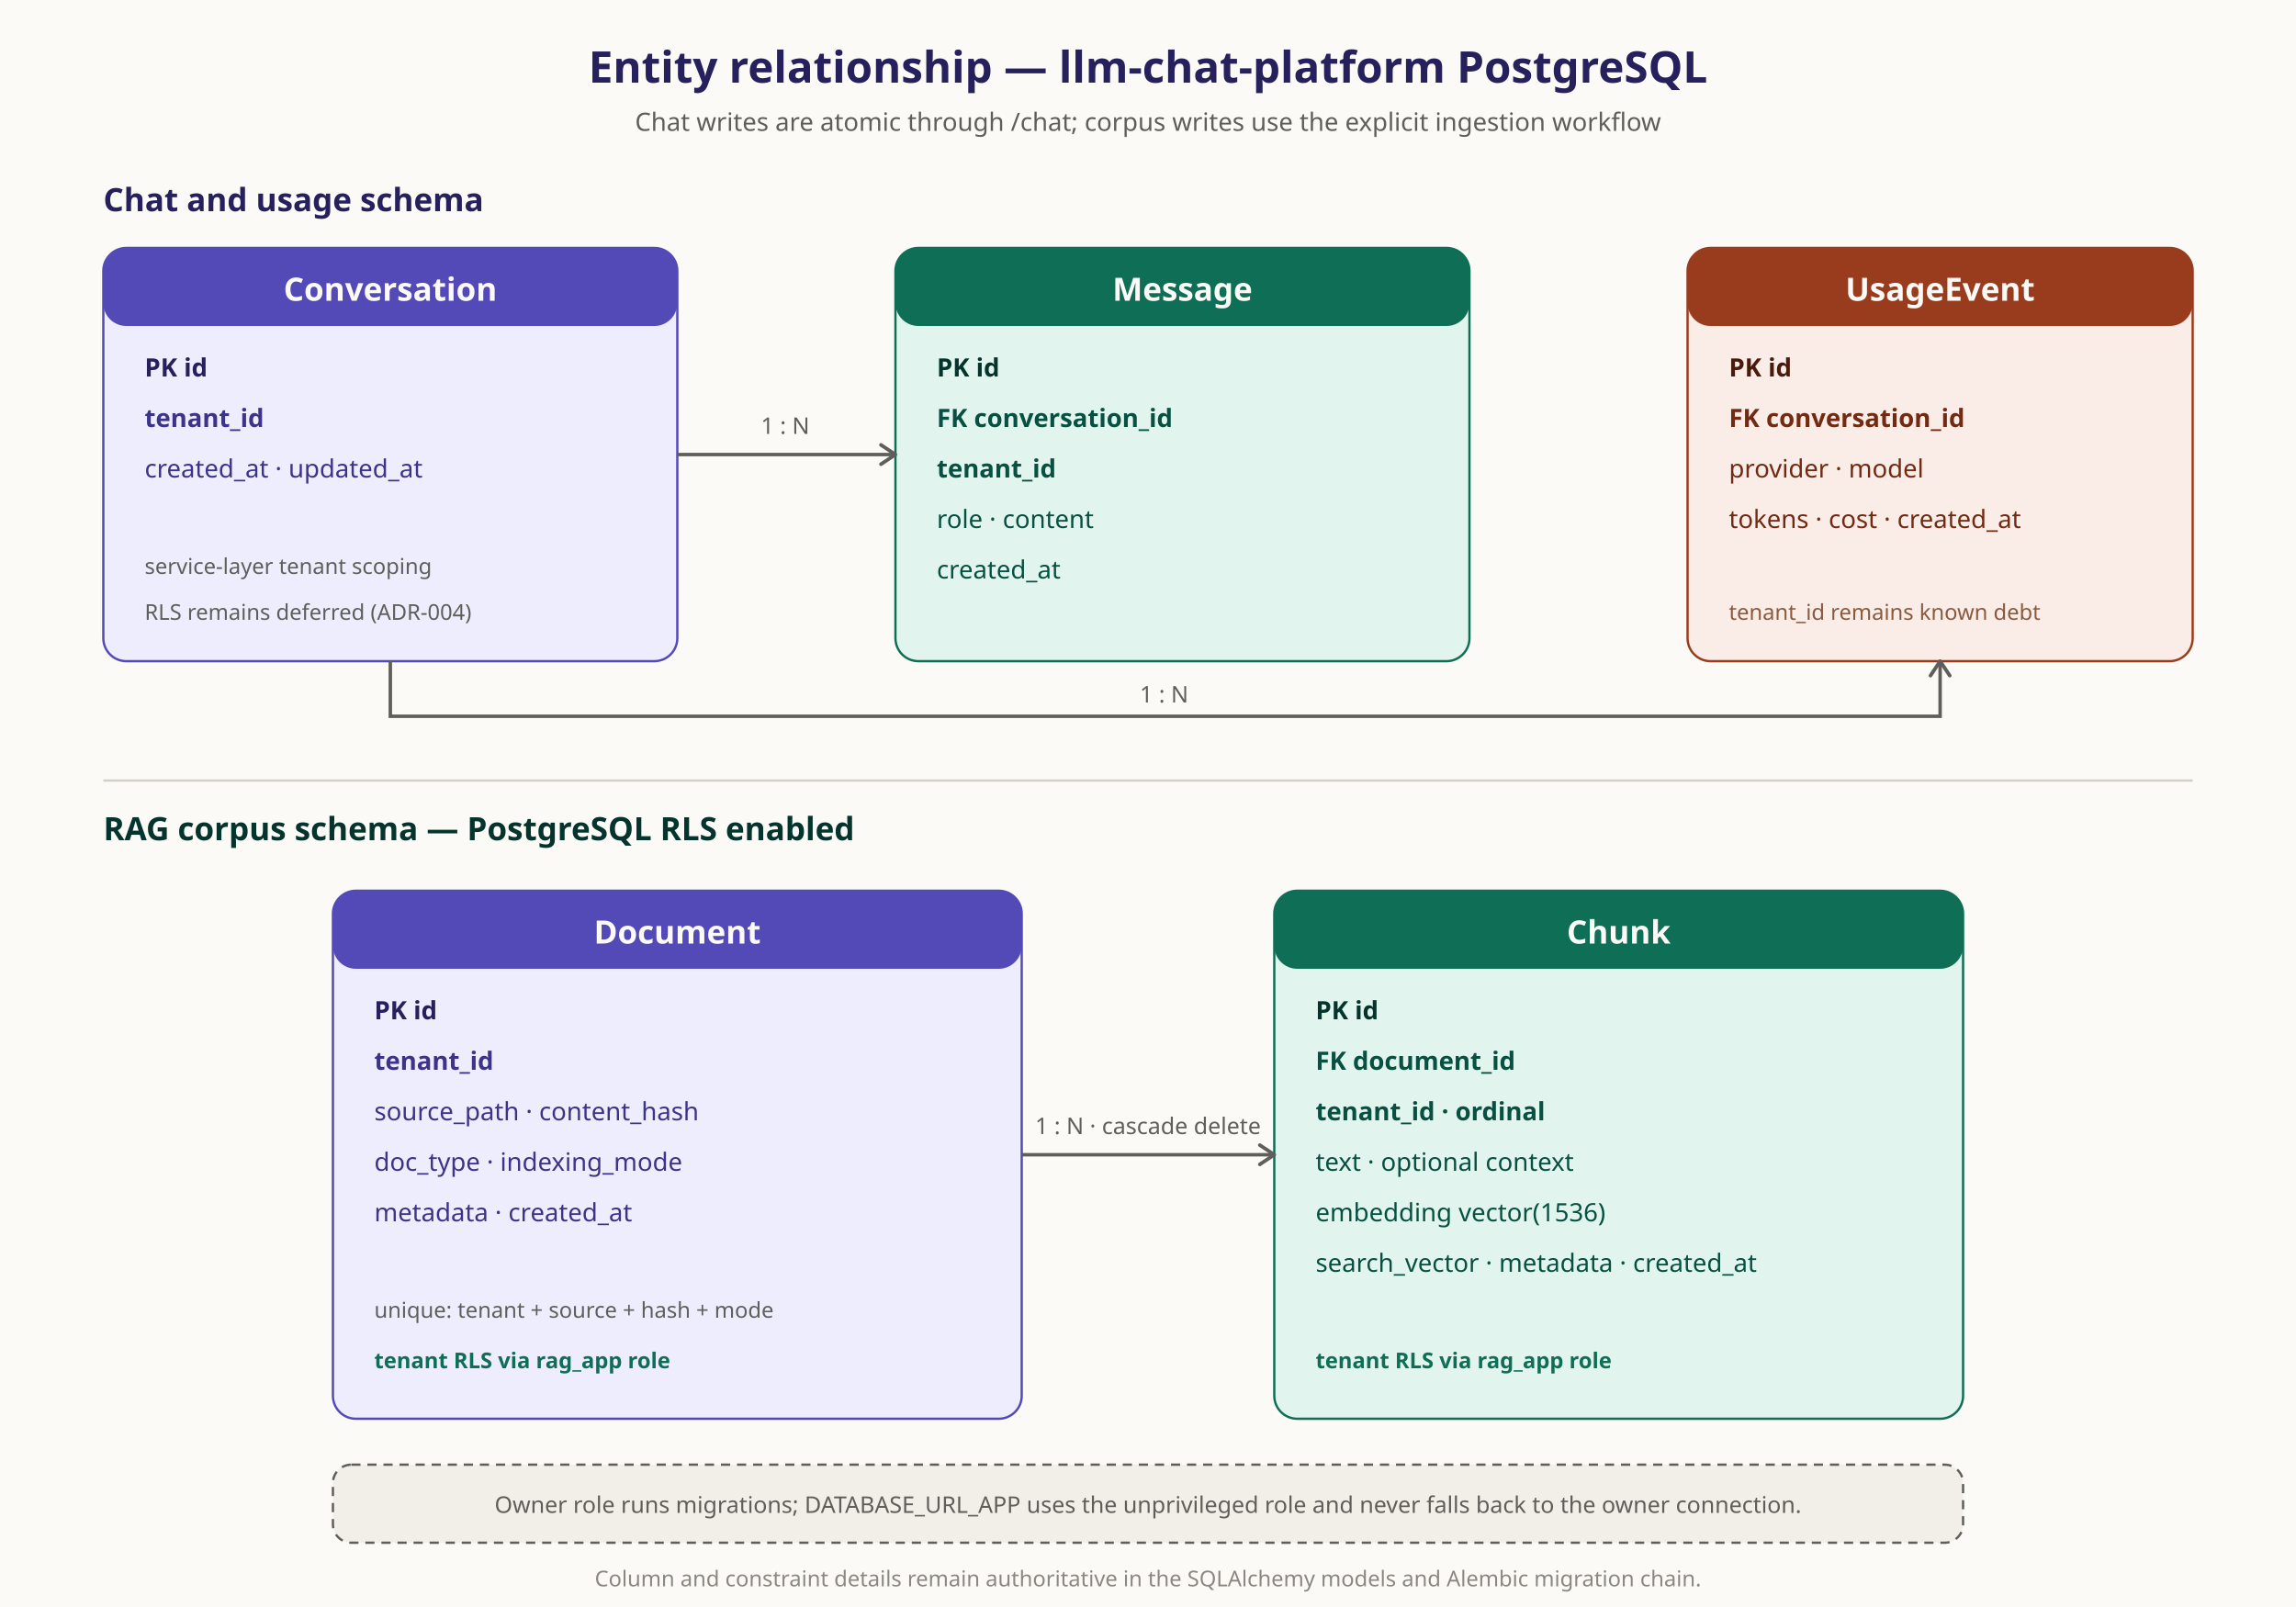
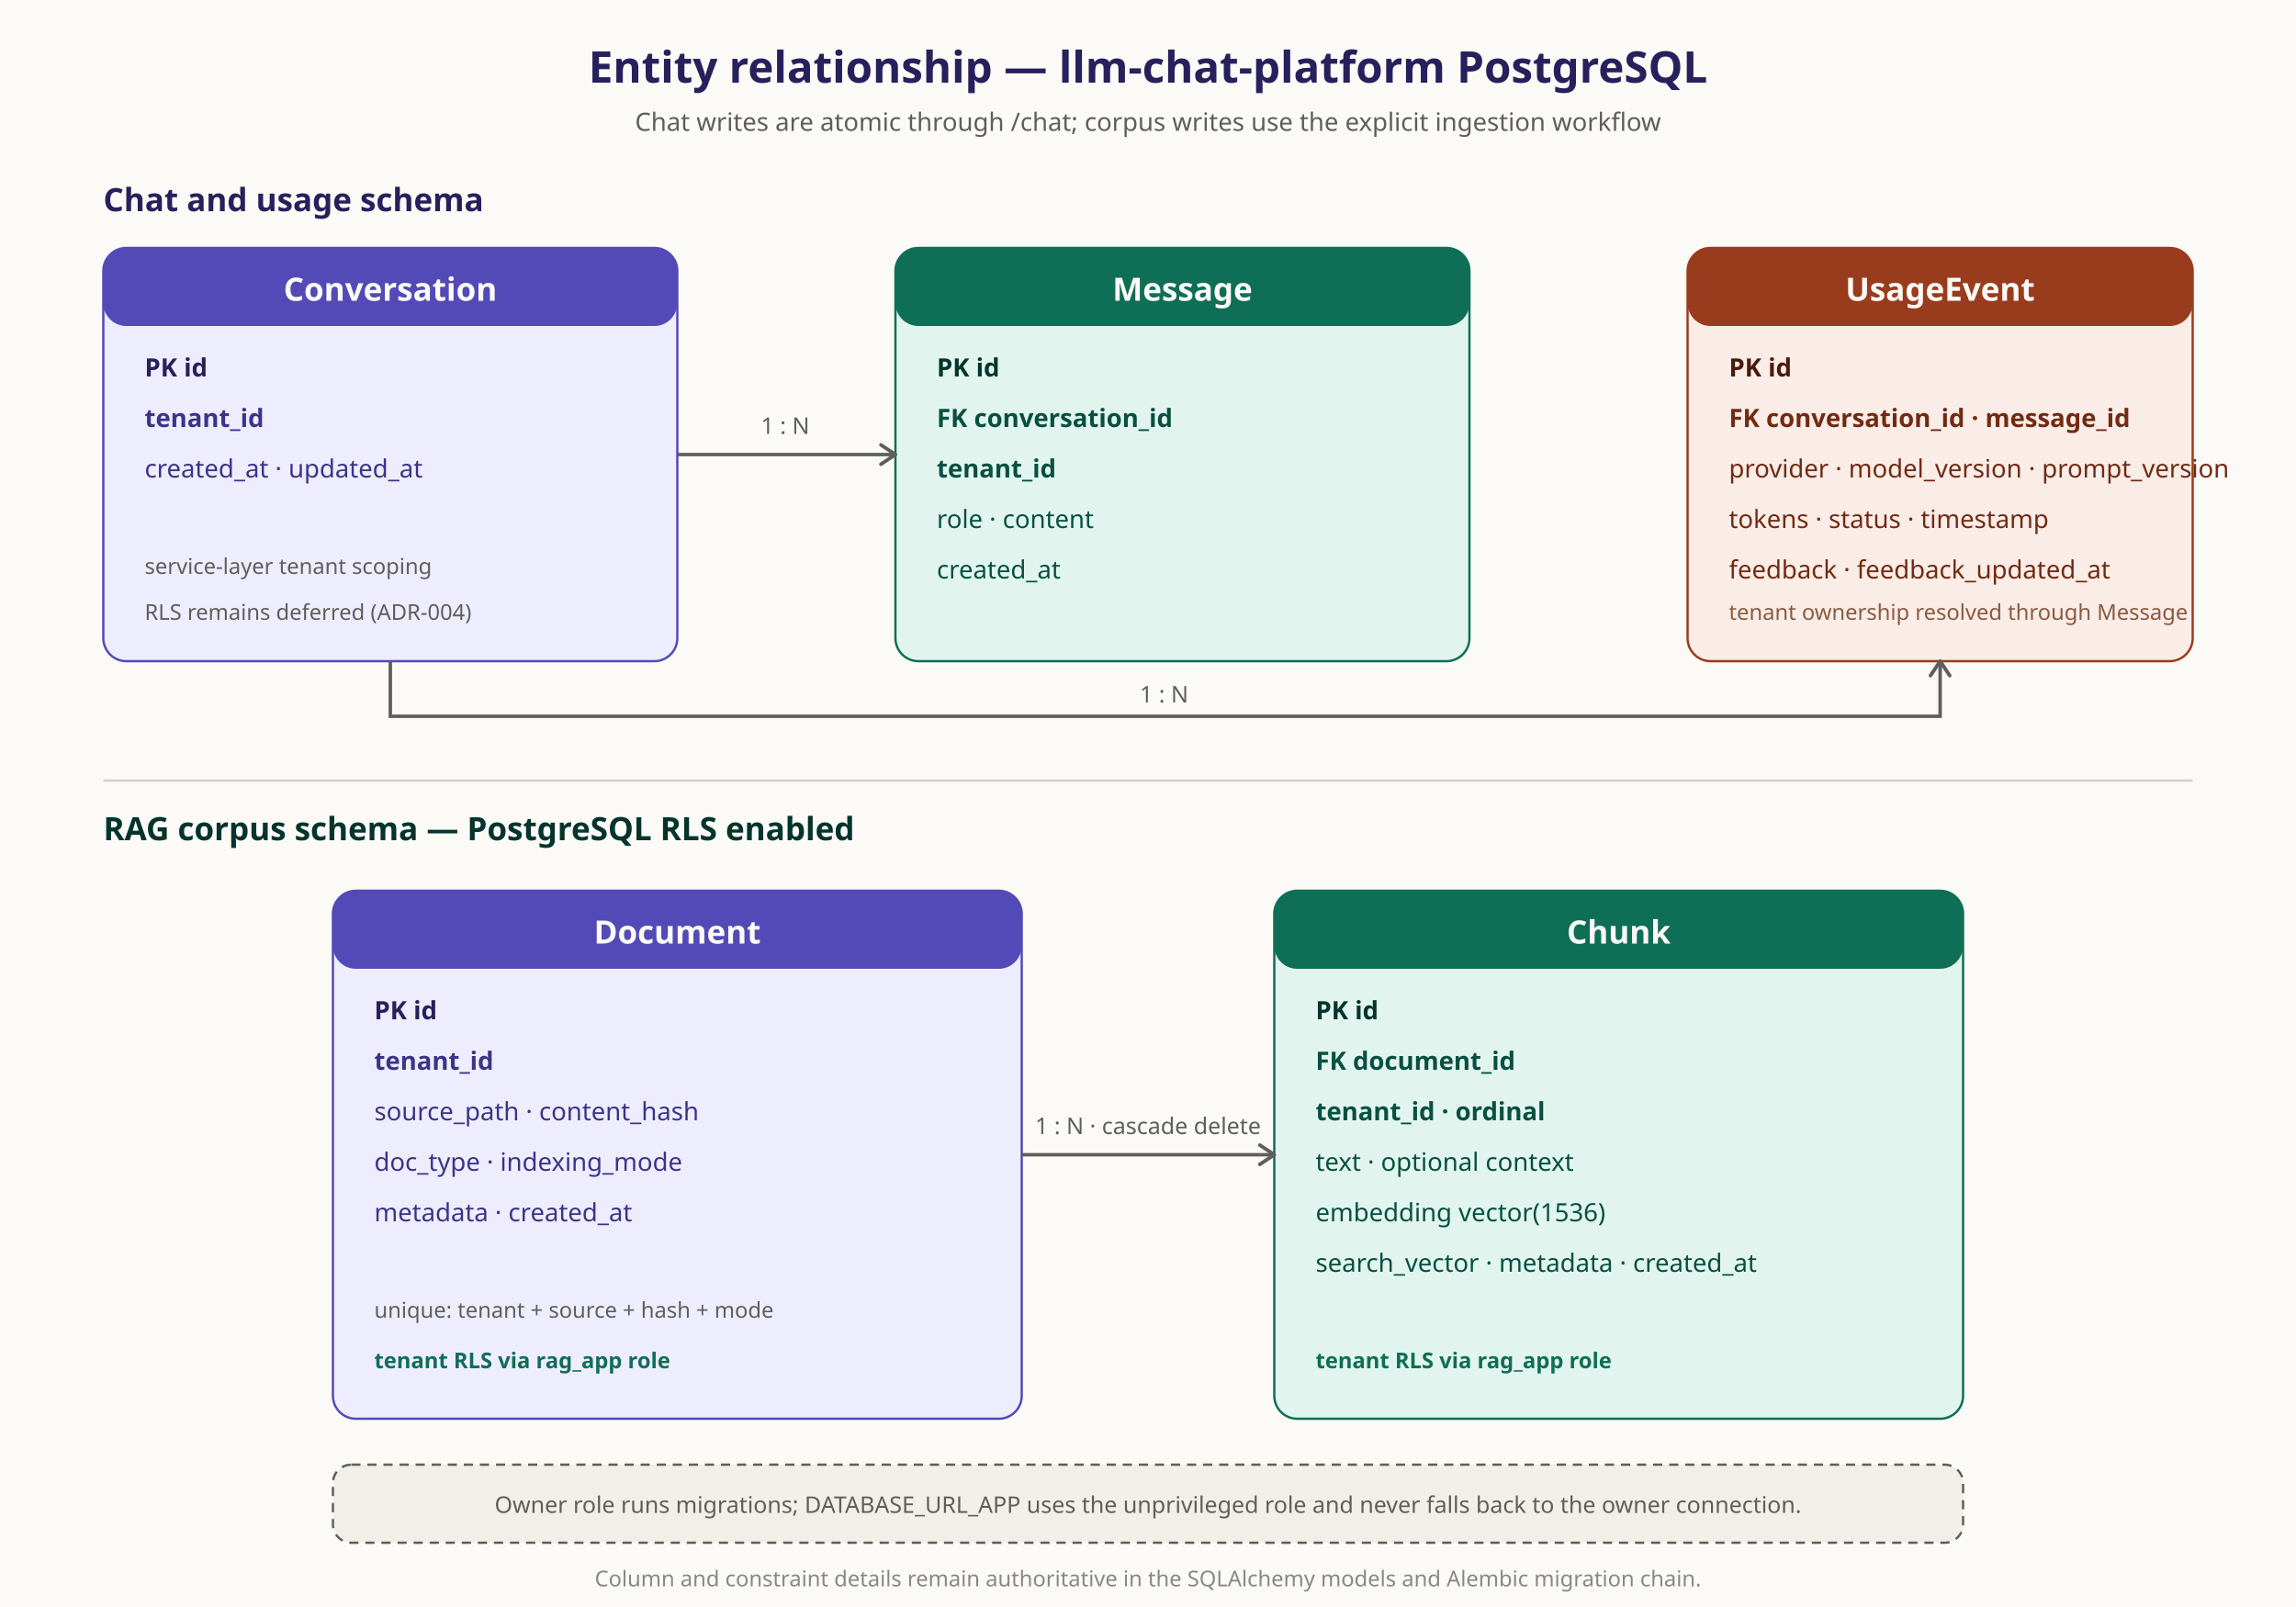
<svg xmlns="http://www.w3.org/2000/svg" width="1000" height="700" viewBox="0 0 1000 700" role="img">
  <defs>
    <marker id="arrow" viewBox="0 0 10 10" refX="8" refY="5" markerWidth="7" markerHeight="7" orient="auto">
      <path d="M2 1L8 5L2 9" fill="none" stroke="#5F5E5A" stroke-width="1.5" stroke-linecap="round" stroke-linejoin="round" />
    </marker>
  </defs>
  <rect width="1000" height="700" fill="#FBFAF7" />
  <text x="500" y="36" text-anchor="middle" font-family="sans-serif" font-size="19" font-weight="600" fill="#26215C">Entity relationship — llm-chat-platform PostgreSQL</text>
  <text x="500" y="57" text-anchor="middle" font-family="sans-serif" font-size="11" fill="#5F5E5A">Chat writes are atomic through /chat; corpus writes use the explicit ingestion workflow</text>
  <text x="45" y="92" font-family="sans-serif" font-size="14" font-weight="600" fill="#26215C">Chat and usage schema</text>
  <rect x="45" y="108" width="250" height="180" rx="10" fill="#EEEDFE" stroke="#534AB7" />
  <rect x="45" y="108" width="250" height="34" rx="10" fill="#534AB7" />
  <text x="170" y="131" text-anchor="middle" font-family="sans-serif" font-size="14" font-weight="600" fill="#FBFAF7">Conversation</text>
  <text x="63" y="164" font-family="sans-serif" font-size="11" font-weight="600" fill="#26215C">PK  id</text>
  <text x="63" y="186" font-family="sans-serif" font-size="11" font-weight="600" fill="#3C3489">tenant_id</text>
  <text x="63" y="208" font-family="sans-serif" font-size="11" fill="#3C3489">created_at · updated_at</text>
  <text x="63" y="250" font-family="sans-serif" font-size="9.5" fill="#5F5E5A">service-layer tenant scoping</text>
  <text x="63" y="270" font-family="sans-serif" font-size="9.5" fill="#5F5E5A">RLS remains deferred (ADR-004)</text>
  <rect x="390" y="108" width="250" height="180" rx="10" fill="#E1F5EE" stroke="#0F6E56" />
  <rect x="390" y="108" width="250" height="34" rx="10" fill="#0F6E56" />
  <text x="515" y="131" text-anchor="middle" font-family="sans-serif" font-size="14" font-weight="600" fill="#FBFAF7">Message</text>
  <text x="408" y="164" font-family="sans-serif" font-size="11" font-weight="600" fill="#04342C">PK  id</text>
  <text x="408" y="186" font-family="sans-serif" font-size="11" font-weight="600" fill="#085041">FK  conversation_id</text>
  <text x="408" y="208" font-family="sans-serif" font-size="11" font-weight="600" fill="#085041">tenant_id</text>
  <text x="408" y="230" font-family="sans-serif" font-size="11" fill="#085041">role · content</text>
  <text x="408" y="252" font-family="sans-serif" font-size="11" fill="#085041">created_at</text>
  <line x1="295" y1="198" x2="390" y2="198" stroke="#5F5E5A" stroke-width="1.5" marker-end="url(#arrow)" />
  <text x="342" y="189" text-anchor="middle" font-family="sans-serif" font-size="10" fill="#5F5E5A">1 : N</text>
  <rect x="735" y="108" width="220" height="180" rx="10" fill="#FAECE7" stroke="#993C1D" />
  <rect x="735" y="108" width="220" height="34" rx="10" fill="#993C1D" />
  <text x="845" y="131" text-anchor="middle" font-family="sans-serif" font-size="14" font-weight="600" fill="#FBFAF7">UsageEvent</text>
  <text x="753" y="164" font-family="sans-serif" font-size="11" font-weight="600" fill="#4A1B0C">PK  id</text>
-   <text x="753" y="186" font-family="sans-serif" font-size="11" font-weight="600" fill="#712B13">FK  conversation_id</text>
-   <text x="753" y="208" font-family="sans-serif" font-size="11" fill="#712B13">provider · model</text>
-   <text x="753" y="230" font-family="sans-serif" font-size="11" fill="#712B13">tokens · cost · created_at</text>
-   <text x="753" y="270" font-family="sans-serif" font-size="9.5" fill="#8A5A3E">tenant_id remains known debt</text>
+   <text x="753" y="186" font-family="sans-serif" font-size="11" font-weight="600" fill="#712B13">FK  conversation_id · message_id</text>
+   <text x="753" y="208" font-family="sans-serif" font-size="11" fill="#712B13">provider · model_version · prompt_version</text>
+   <text x="753" y="230" font-family="sans-serif" font-size="11" fill="#712B13">tokens · status · timestamp</text>
+   <text x="753" y="252" font-family="sans-serif" font-size="11" fill="#712B13">feedback · feedback_updated_at</text>
+   <text x="753" y="270" font-family="sans-serif" font-size="9.5" fill="#8A5A3E">tenant ownership resolved through Message</text>
  <path d="M170 288V312H845V288" fill="none" stroke="#5F5E5A" stroke-width="1.5" marker-end="url(#arrow)" />
  <text x="507" y="306" text-anchor="middle" font-family="sans-serif" font-size="10" fill="#5F5E5A">1 : N</text>
  <line x1="45" y1="340" x2="955" y2="340" stroke="#D3D1C7" stroke-width="1" />
  <text x="45" y="366" font-family="sans-serif" font-size="14" font-weight="600" fill="#04342C">RAG corpus schema — PostgreSQL RLS enabled</text>
  <rect x="145" y="388" width="300" height="230" rx="10" fill="#EEEDFE" stroke="#534AB7" />
  <rect x="145" y="388" width="300" height="34" rx="10" fill="#534AB7" />
  <text x="295" y="411" text-anchor="middle" font-family="sans-serif" font-size="14" font-weight="600" fill="#FBFAF7">Document</text>
  <text x="163" y="444" font-family="sans-serif" font-size="11" font-weight="600" fill="#26215C">PK  id</text>
  <text x="163" y="466" font-family="sans-serif" font-size="11" font-weight="600" fill="#3C3489">tenant_id</text>
  <text x="163" y="488" font-family="sans-serif" font-size="11" fill="#3C3489">source_path · content_hash</text>
  <text x="163" y="510" font-family="sans-serif" font-size="11" fill="#3C3489">doc_type · indexing_mode</text>
  <text x="163" y="532" font-family="sans-serif" font-size="11" fill="#3C3489">metadata · created_at</text>
  <text x="163" y="574" font-family="sans-serif" font-size="9.5" fill="#5F5E5A">unique: tenant + source + hash + mode</text>
  <text x="163" y="596" font-family="sans-serif" font-size="9.5" font-weight="600" fill="#0F6E56">tenant RLS via rag_app role</text>
  <rect x="555" y="388" width="300" height="230" rx="10" fill="#E1F5EE" stroke="#0F6E56" />
  <rect x="555" y="388" width="300" height="34" rx="10" fill="#0F6E56" />
  <text x="705" y="411" text-anchor="middle" font-family="sans-serif" font-size="14" font-weight="600" fill="#FBFAF7">Chunk</text>
  <text x="573" y="444" font-family="sans-serif" font-size="11" font-weight="600" fill="#04342C">PK  id</text>
  <text x="573" y="466" font-family="sans-serif" font-size="11" font-weight="600" fill="#085041">FK  document_id</text>
  <text x="573" y="488" font-family="sans-serif" font-size="11" font-weight="600" fill="#085041">tenant_id · ordinal</text>
  <text x="573" y="510" font-family="sans-serif" font-size="11" fill="#085041">text · optional context</text>
  <text x="573" y="532" font-family="sans-serif" font-size="11" fill="#085041">embedding vector(1536)</text>
  <text x="573" y="554" font-family="sans-serif" font-size="11" fill="#085041">search_vector · metadata · created_at</text>
  <text x="573" y="596" font-family="sans-serif" font-size="9.5" font-weight="600" fill="#0F6E56">tenant RLS via rag_app role</text>
  <line x1="445" y1="503" x2="555" y2="503" stroke="#5F5E5A" stroke-width="1.5" marker-end="url(#arrow)" />
  <text x="500" y="494" text-anchor="middle" font-family="sans-serif" font-size="10" fill="#5F5E5A">1 : N · cascade delete</text>
  <rect x="145" y="638" width="710" height="34" rx="8" fill="#F1EFE8" stroke="#5F5E5A" stroke-dasharray="4 3" />
  <text x="500" y="659" text-anchor="middle" font-family="sans-serif" font-size="10" fill="#5F5E5A">Owner role runs migrations; DATABASE_URL_APP uses the unprivileged role and never falls back to the owner connection.</text>
  <text x="500" y="691" text-anchor="middle" font-family="sans-serif" font-size="9.5" fill="#8A8880">Column and constraint details remain authoritative in the SQLAlchemy models and Alembic migration chain.</text>
</svg>
